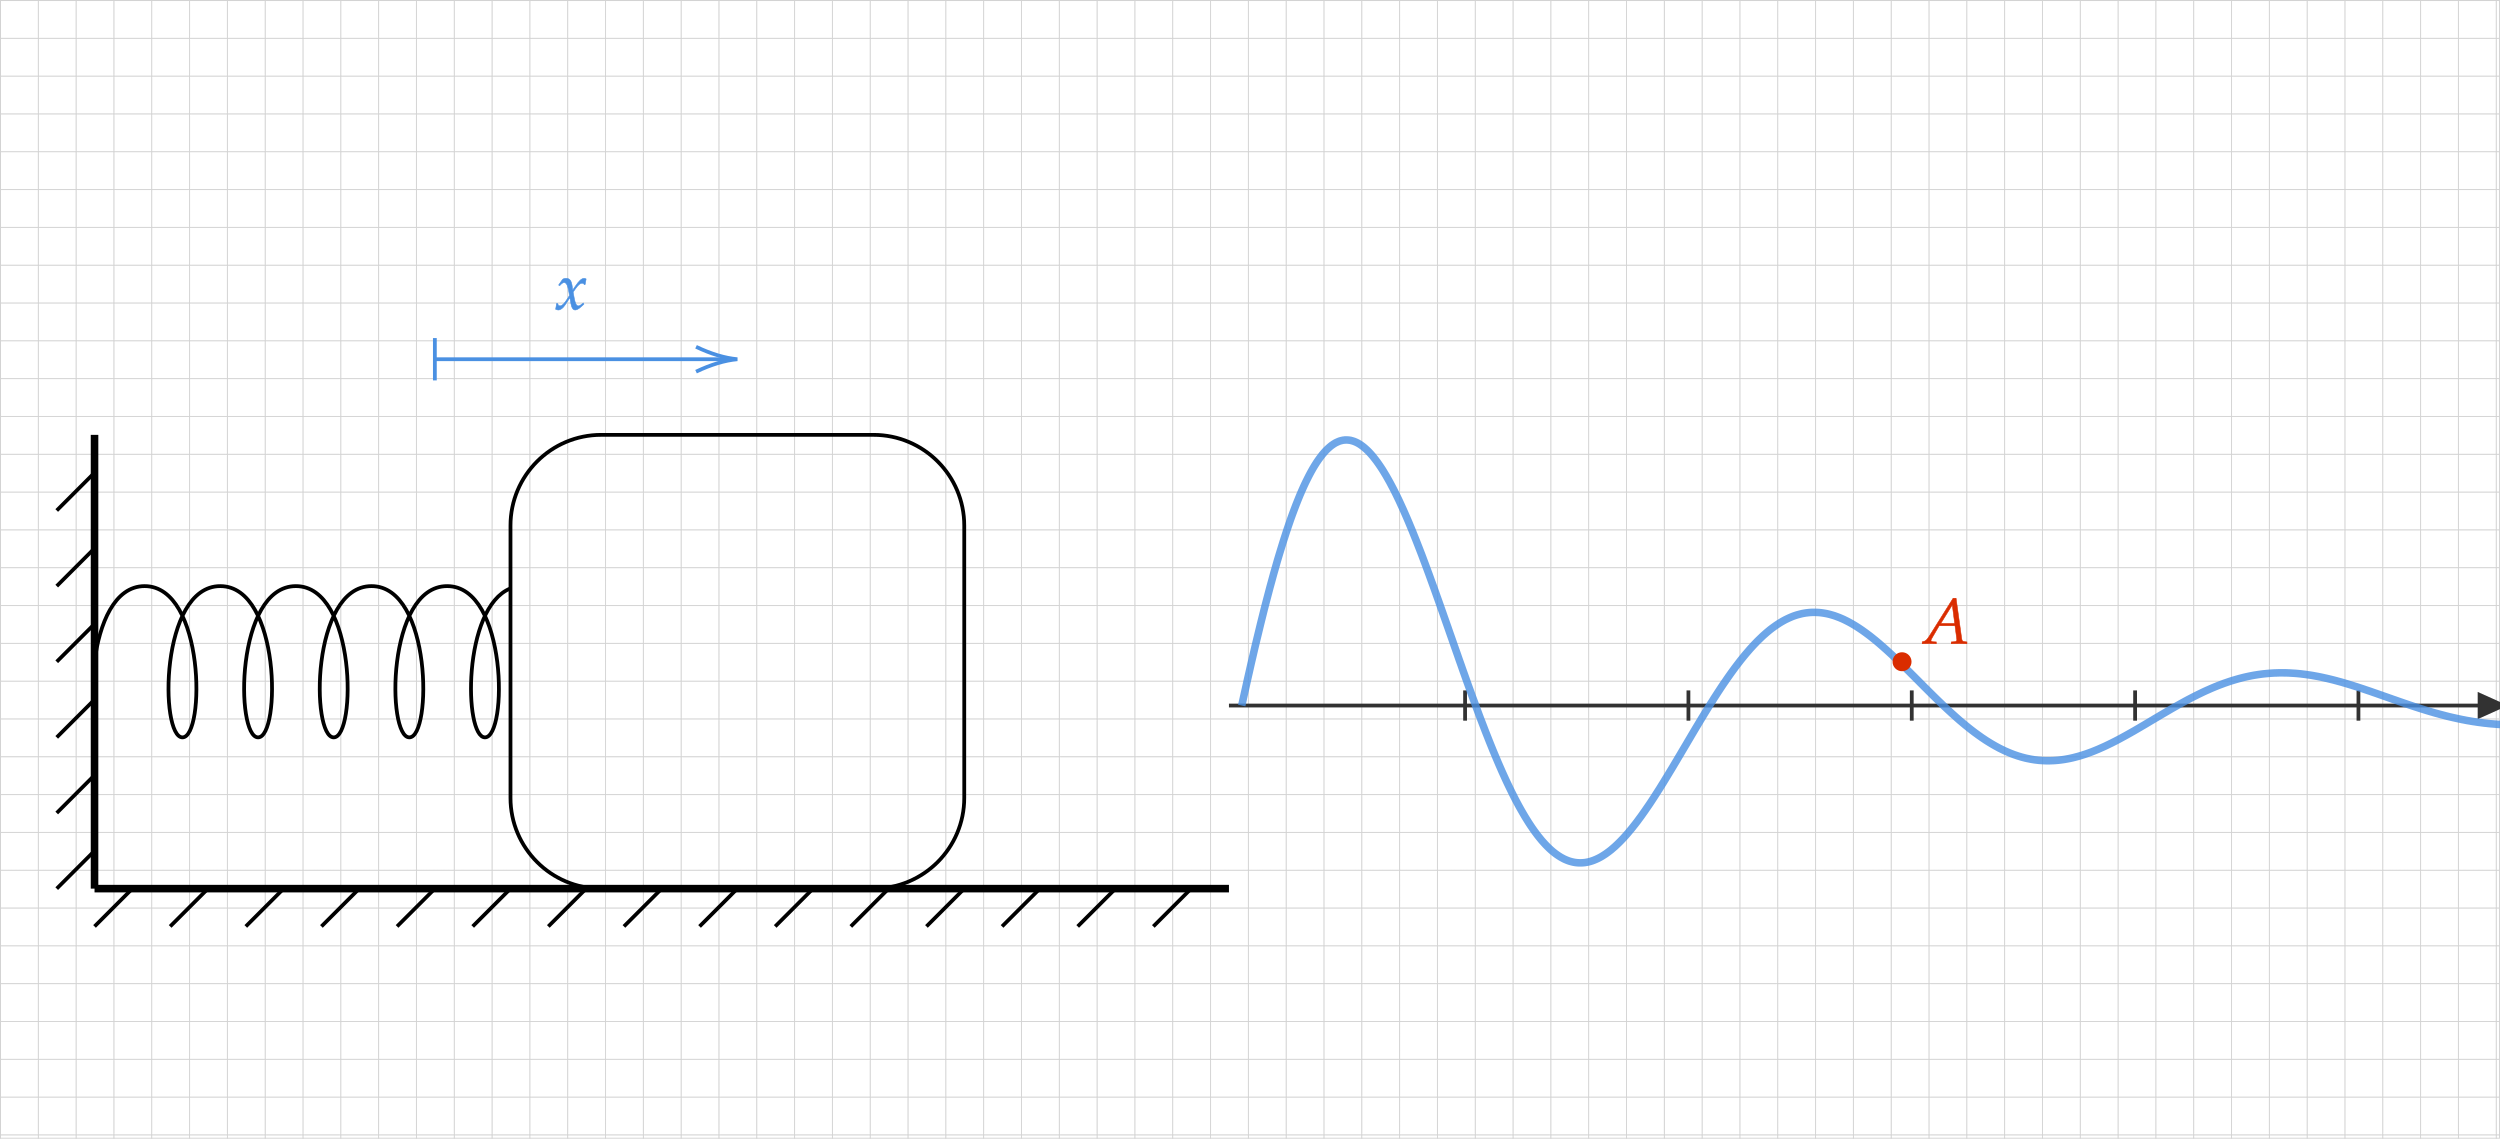
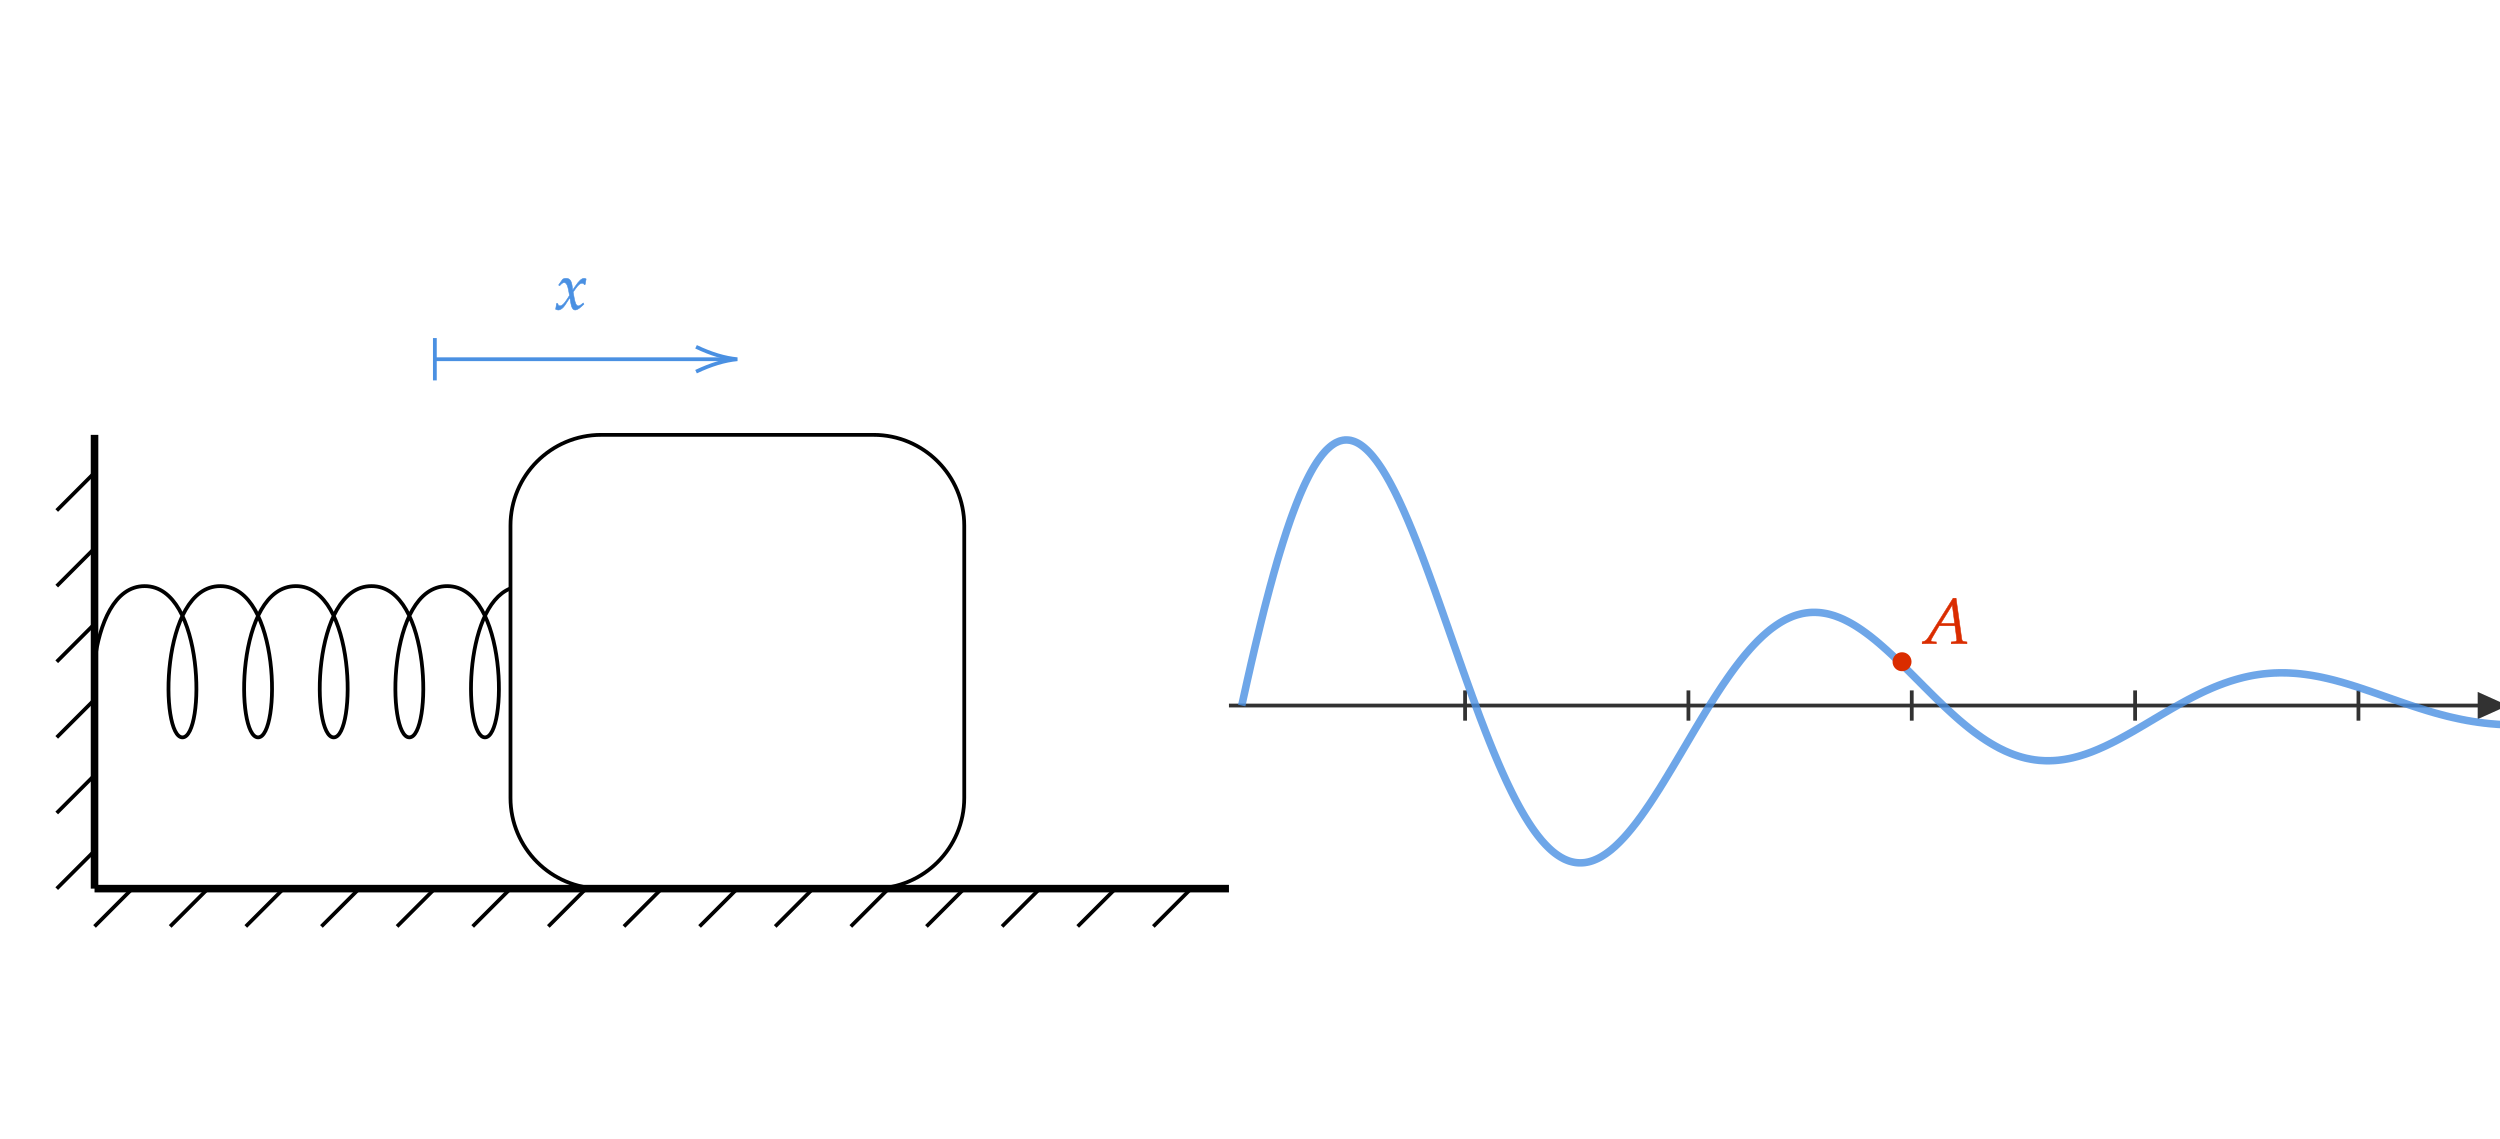
<svg xmlns="http://www.w3.org/2000/svg" x="0" y="0" width="661.133" height="301.133" style="         width:661.133px;         height:301.133px;         background: transparent;         fill: none; ">
-   <svg>
-     <g>
-       <defs>
-         <pattern id=".10474096478874517" width="10" height="10" patternUnits="userSpaceOnUse">
-           <path d="M 10 0 L 0 0 0 10" fill="none" stroke="lightgray" stroke-width="0.5" />
-         </pattern>
-       </defs>
-       <rect width="100%" height="100%" fill="url(#.10474096478874517)" stroke="lightgray" stroke-width="0.5" />
-     </g>
-   </svg>
  <svg class="role-diagram-draw-area">
    <g class="shapes-region" style="stroke: black; fill: none;">
      <g class="composite-shape">
        <path class="real" d=" M135,139 C135,125.75 145.75,115 159,115 L231,115 C244.25,115 255,125.75 255,139 L255,211 C255,224.25 244.25,235 231,235 L159,235 C145.75,235 135,224.25 135,211 Z" style="stroke-width: 1px; stroke: rgb(0, 0, 0); stroke-opacity: 1; fill: none; fill-opacity: 1;" />
      </g>
      <g class="composite-shape">
        <path class="real" d=" M25,175 C26.25,165 30.25,155 38.25,155 C54.25,155 54.25,195 48.25,195 C42.25,195 42.25,155 58.25,155 C74.25,155 74.25,195 68.25,195 C62.25,195 62.25,155 78.25,155 C94.25,155 94.25,195 88.25,195 C82.25,195 82.25,155 98.25,155 C114.25,155 114.25,195 108.25,195 C102.25,195 102.25,155 118.25,155 C134.25,155 134.25,195 128.25,195 C122.69,195 122.28,160.62 135,155.61" style="stroke-width: 1px; stroke: rgb(0, 0, 0);" />
      </g>
      <g class="arrow-line">
        <path class="connection real" stroke-dasharray="" d="  M25,235 L325,235" style="stroke: rgb(0, 0, 0); stroke-width: 2px; fill: none; fill-opacity: 1;" />
      </g>
      <g class="arrow-line">
        <path class="connection real" stroke-dasharray="" d="  M25,115 L25,235" style="stroke: rgb(0, 0, 0); stroke-width: 2px; fill: none; fill-opacity: 1;" />
      </g>
      <g class="arrow-line">
        <path class="connection real" stroke-dasharray="" d="  M115,95 L193,95" style="stroke: rgb(74, 144, 226); stroke-opacity: 1; stroke-width: 1px; fill: none; fill-opacity: 1;" />
        <g stroke="rgb(74,144,226)" stroke-opacity="1" transform="matrix(-1,1.2246467991473532e-16,-1.2246467991473532e-16,-1,195,95)" style="stroke: rgb(74, 144, 226); stroke-width: 1px;">
          <path d=" M10.93,-3.29 Q4.96,-0.45 0,0 Q4.96,0.45 10.93,3.29" />
        </g>
        <g stroke="rgb(74,144,226)" stroke-opacity="1" transform="matrix(-1,1.2246467991473532e-16,-1.2246467991473532e-16,-1,115,95)" style="stroke: rgb(74, 144, 226); stroke-width: 1px;">
          <path d=" M0,5.59 L0,-5.59" />
        </g>
      </g>
      <g class="arrow-line">
        <path class="connection real" stroke-dasharray="" d="  M25,245 L35,235" style="stroke: rgb(0, 0, 0); stroke-width: 1px; fill: none; fill-opacity: 1;" />
      </g>
      <g class="arrow-line">
        <path class="connection real" stroke-dasharray="" d="  M45,245 L55,235" style="stroke: rgb(0, 0, 0); stroke-width: 1px; fill: none; fill-opacity: 1;" />
      </g>
      <g class="arrow-line">
        <path class="connection real" stroke-dasharray="" d="  M65,245 L75,235" style="stroke: rgb(0, 0, 0); stroke-width: 1px; fill: none; fill-opacity: 1;" />
      </g>
      <g class="arrow-line">
        <path class="connection real" stroke-dasharray="" d="  M85,245 L95,235" style="stroke: rgb(0, 0, 0); stroke-width: 1px; fill: none; fill-opacity: 1;" />
      </g>
      <g class="arrow-line">
        <path class="connection real" stroke-dasharray="" d="  M105,245 L115,235" style="stroke: rgb(0, 0, 0); stroke-width: 1px; fill: none; fill-opacity: 1;" />
      </g>
      <g class="arrow-line">
        <path class="connection real" stroke-dasharray="" d="  M125,245 L135,235" style="stroke: rgb(0, 0, 0); stroke-width: 1px; fill: none; fill-opacity: 1;" />
      </g>
      <g class="arrow-line">
        <path class="connection real" stroke-dasharray="" d="  M145,245 L155,235" style="stroke: rgb(0, 0, 0); stroke-width: 1px; fill: none; fill-opacity: 1;" />
      </g>
      <g class="arrow-line">
        <path class="connection real" stroke-dasharray="" d="  M165,245 L175,235" style="stroke: rgb(0, 0, 0); stroke-width: 1px; fill: none; fill-opacity: 1;" />
      </g>
      <g class="arrow-line">
        <path class="connection real" stroke-dasharray="" d="  M185,245 L195,235" style="stroke: rgb(0, 0, 0); stroke-width: 1px; fill: none; fill-opacity: 1;" />
      </g>
      <g class="arrow-line">
        <path class="connection real" stroke-dasharray="" d="  M205,245 L215,235" style="stroke: rgb(0, 0, 0); stroke-width: 1px; fill: none; fill-opacity: 1;" />
      </g>
      <g class="arrow-line">
        <path class="connection real" stroke-dasharray="" d="  M225,245 L235,235" style="stroke: rgb(0, 0, 0); stroke-width: 1px; fill: none; fill-opacity: 1;" />
      </g>
      <g class="arrow-line">
        <path class="connection real" stroke-dasharray="" d="  M245,245 L255,235" style="stroke: rgb(0, 0, 0); stroke-width: 1px; fill: none; fill-opacity: 1;" />
      </g>
      <g class="arrow-line">
        <path class="connection real" stroke-dasharray="" d="  M265,245 L275,235" style="stroke: rgb(0, 0, 0); stroke-width: 1px; fill: none; fill-opacity: 1;" />
      </g>
      <g class="arrow-line">
        <path class="connection real" stroke-dasharray="" d="  M285,245 L295,235" style="stroke: rgb(0, 0, 0); stroke-width: 1px; fill: none; fill-opacity: 1;" />
      </g>
      <g class="arrow-line">
        <path class="connection real" stroke-dasharray="" d="  M305,245 L315,235" style="stroke: rgb(0, 0, 0); stroke-width: 1px; fill: none; fill-opacity: 1;" />
      </g>
      <g class="arrow-line">
        <path class="connection real" stroke-dasharray="" d="  M15,135 L25,125" style="stroke: rgb(0, 0, 0); stroke-width: 1px; fill: none; fill-opacity: 1;" />
      </g>
      <g class="arrow-line">
        <path class="connection real" stroke-dasharray="" d="  M15,155 L25,145" style="stroke: rgb(0, 0, 0); stroke-width: 1px; fill: none; fill-opacity: 1;" />
      </g>
      <g class="arrow-line">
        <path class="connection real" stroke-dasharray="" d="  M15,175 L25,165" style="stroke: rgb(0, 0, 0); stroke-width: 1px; fill: none; fill-opacity: 1;" />
      </g>
      <g class="arrow-line">
        <path class="connection real" stroke-dasharray="" d="  M15,195 L25,185" style="stroke: rgb(0, 0, 0); stroke-width: 1px; fill: none; fill-opacity: 1;" />
      </g>
      <g class="arrow-line">
        <path class="connection real" stroke-dasharray="" d="  M15,215 L25,205" style="stroke: rgb(0, 0, 0); stroke-width: 1px; fill: none; fill-opacity: 1;" />
      </g>
      <g class="arrow-line">
        <path class="connection real" stroke-dasharray="" d="  M15,235 L25,225" style="stroke: rgb(0, 0, 0); stroke-width: 1px; fill: none; fill-opacity: 1;" />
      </g>
      <g class="composite-shape" data-amt="diagram/shapes/plot" transform="matrix(1,0,0,1,325,89.17016)">
        <g>
          <g />
          <g>
            <g class="test-xti" style="font-family: Asana-Math, Asana;">
              <line x1="0" y1="97.411" x2="335.233" y2="97.411" fill="none" stroke="rgb(50,50,50)" stroke-opacity="1" stroke-width="1" />
              <line x1="62.447" y1="93.411" x2="62.447" y2="101.411" fill="none" stroke="rgb(50,50,50)" stroke-opacity="1" stroke-width="1" />
              <line x1="121.51" y1="93.411" x2="121.51" y2="101.411" fill="none" stroke="rgb(50,50,50)" stroke-opacity="1" stroke-width="1" />
              <line x1="180.572" y1="93.411" x2="180.572" y2="101.411" fill="none" stroke="rgb(50,50,50)" stroke-opacity="1" stroke-width="1" />
              <line x1="239.635" y1="93.411" x2="239.635" y2="101.411" fill="none" stroke="rgb(50,50,50)" stroke-opacity="1" stroke-width="1" />
              <line x1="298.697" y1="93.411" x2="298.697" y2="101.411" fill="none" stroke="rgb(50,50,50)" stroke-opacity="1" stroke-width="1" />
              <path d="M330.233,93.811 L338.233,97.411 L330.233,101.011 Z" stroke="none" stroke-width="1" fill="rgb(50,50,50)" fill-opacity="1" />
            </g>
            <g class="test-plot-expression">
              <defs>
                <clipPath id="cpn7ki4d8yr">
                  <rect x="1" y="1" width="337.233" height="192.697" />
                </clipPath>
              </defs>
              <g clip-path="url(#cpn7ki4d8yr)">
                <path d=" M3.38,97.41 L3.88,95.15 L4.38,92.92 L4.87,90.70 L5.37,88.51 L5.86,86.34 L6.36,84.20 L6.85,82.09 L7.35,80.00 L7.85,77.94 L8.34,75.91 L8.84,73.91 L9.33,71.94 L9.83,70.01 L10.33,68.11 L10.82,66.24 L11.32,64.42 L11.81,62.62 L12.31,60.87 L12.80,59.15 L13.30,57.47 L13.80,55.84 L14.29,54.24 L14.79,52.69 L15.28,51.17 L15.78,49.70 L16.27,48.27 L16.77,46.89 L17.27,45.55 L17.76,44.26 L18.26,43.01 L18.75,41.80 L19.25,40.65 L19.74,39.54 L20.24,38.47 L20.74,37.46 L21.23,36.49 L21.73,35.56 L22.22,34.69 L22.72,33.86 L23.21,33.09 L23.71,32.36 L24.21,31.68 L24.70,31.04 L25.20,30.46 L25.69,29.92 L26.19,29.44 L26.68,29.00 L27.18,28.60 L27.68,28.26 L28.17,27.96 L28.67,27.72 L29.16,27.51 L29.66,27.36 L30.15,27.25 L30.65,27.19 L31.15,27.18 L31.64,27.21 L32.14,27.28 L32.63,27.41 L33.13,27.57 L33.62,27.78 L34.12,28.03 L34.62,28.33 L35.11,28.67 L35.61,29.05 L36.10,29.47 L36.60,29.93 L37.10,30.43 L37.59,30.97 L38.09,31.55 L38.58,32.17 L39.08,32.82 L39.57,33.51 L40.07,34.24 L40.57,35.00 L41.06,35.80 L41.56,36.63 L42.05,37.49 L42.55,38.38 L43.04,39.31 L43.54,40.26 L44.04,41.24 L44.53,42.25 L45.03,43.29 L45.52,44.36 L46.02,45.45 L46.51,46.56 L47.01,47.70 L47.51,48.87 L48.00,50.05 L48.50,51.25 L48.99,52.48 L49.49,53.72 L49.98,54.98 L50.48,56.26 L50.98,57.55 L51.47,58.86 L51.97,60.19 L52.46,61.52 L52.96,62.87 L53.45,64.23 L53.95,65.60 L54.45,66.98 L54.94,68.37 L55.44,69.76 L55.93,71.16 L56.43,72.57 L56.92,73.98 L57.42,75.39 L57.92,76.81 L58.41,78.23 L58.91,79.64 L59.40,81.06 L59.90,82.48 L60.40,83.89 L60.89,85.31 L61.39,86.71 L61.88,88.12 L62.38,89.51 L62.87,90.90 L63.37,92.29 L63.87,93.66 L64.36,95.03 L64.86,96.38 L65.35,97.73 L65.85,99.06 L66.34,100.39 L66.84,101.69 L67.34,102.99 L67.83,104.27 L68.33,105.53 L68.82,106.78 L69.32,108.02 L69.81,109.23 L70.31,110.43 L70.81,111.61 L71.30,112.77 L71.80,113.91 L72.29,115.03 L72.79,116.13 L73.28,117.21 L73.78,118.27 L74.28,119.30 L74.77,120.31 L75.27,121.30 L75.76,122.27 L76.26,123.21 L76.75,124.12 L77.25,125.01 L77.75,125.88 L78.24,126.72 L78.74,127.53 L79.23,128.32 L79.73,129.08 L80.22,129.81 L80.72,130.52 L81.22,131.20 L81.71,131.85 L82.21,132.47 L82.70,133.07 L83.20,133.63 L83.69,134.17 L84.19,134.68 L84.69,135.17 L85.18,135.62 L85.68,136.05 L86.17,136.44 L86.67,136.81 L87.17,137.15 L87.66,137.46 L88.16,137.74 L88.65,138.00 L89.15,138.22 L89.64,138.42 L90.14,138.59 L90.64,138.73 L91.13,138.84 L91.63,138.93 L92.12,138.98 L92.62,139.01 L93.11,139.01 L93.61,138.99 L94.11,138.94 L94.60,138.86 L95.10,138.76 L95.59,138.63 L96.09,138.47 L96.58,138.29 L97.08,138.08 L97.58,137.85 L98.07,137.60 L98.57,137.32 L99.06,137.01 L99.56,136.69 L100.05,136.34 L100.55,135.97 L101.05,135.58 L101.54,135.16 L102.04,134.73 L102.53,134.27 L103.03,133.79 L103.52,133.30 L104.02,132.78 L104.52,132.25 L105.01,131.70 L105.51,131.13 L106.00,130.54 L106.50,129.94 L106.99,129.32 L107.49,128.69 L107.99,128.04 L108.48,127.37 L108.98,126.70 L109.47,126.00 L109.97,125.30 L110.46,124.58 L110.96,123.86 L111.46,123.12 L111.95,122.37 L112.45,121.61 L112.94,120.84 L113.44,120.06 L113.94,119.28 L114.43,118.48 L114.93,117.68 L115.42,116.87 L115.92,116.06 L116.41,115.24 L116.91,114.42 L117.41,113.59 L117.90,112.76 L118.40,111.93 L118.89,111.09 L119.39,110.26 L119.88,109.42 L120.38,108.58 L120.88,107.74 L121.37,106.90 L121.87,106.06 L122.36,105.22 L122.86,104.38 L123.35,103.55 L123.85,102.72 L124.35,101.89 L124.84,101.07 L125.34,100.25 L125.83,99.44 L126.33,98.63 L126.82,97.83 L127.32,97.03 L127.82,96.25 L128.31,95.46 L128.81,94.69 L129.30,93.93 L129.80,93.17 L130.29,92.42 L130.79,91.68 L131.29,90.96 L131.78,90.24 L132.28,89.53 L132.77,88.84 L133.27,88.15 L133.76,87.48 L134.26,86.82 L134.76,86.17 L135.25,85.53 L135.75,84.91 L136.24,84.30 L136.74,83.70 L137.24,83.12 L137.73,82.55 L138.23,82.00 L138.72,81.46 L139.22,80.94 L139.71,80.43 L140.21,79.94 L140.71,79.46 L141.20,78.99 L141.70,78.55 L142.19,78.12 L142.69,77.70 L143.18,77.30 L143.68,76.92 L144.18,76.56 L144.67,76.21 L145.17,75.88 L145.66,75.56 L146.16,75.26 L146.65,74.98 L147.15,74.71 L147.65,74.47 L148.14,74.24 L148.64,74.02 L149.13,73.82 L149.63,73.64 L150.12,73.48 L150.62,73.34 L151.12,73.21 L151.61,73.09 L152.11,73.00 L152.60,72.92 L153.10,72.86 L153.59,72.81 L154.09,72.78 L154.59,72.77 L155.08,72.77 L155.58,72.79 L156.07,72.82 L156.57,72.87 L157.06,72.94 L157.56,73.02 L158.06,73.11 L158.55,73.22 L159.05,73.35 L159.54,73.49 L160.04,73.64 L160.53,73.81 L161.03,74.00 L161.53,74.19 L162.02,74.40 L162.52,74.62 L163.01,74.86 L163.51,75.11 L164.01,75.37 L164.50,75.64 L165.00,75.93 L165.49,76.22 L165.99,76.53 L166.48,76.85 L166.98,77.18 L167.48,77.52 L167.97,77.87 L168.47,78.23 L168.96,78.60 L169.46,78.97 L169.95,79.36 L170.45,79.76 L170.95,80.16 L171.44,80.57 L171.94,80.99 L172.43,81.42 L172.93,81.85 L173.42,82.29 L173.92,82.73 L174.42,83.19 L174.91,83.64 L175.41,84.10 L175.90,84.57 L176.40,85.04 L176.89,85.52 L177.39,86.00 L177.89,86.48 L178.38,86.96 L178.88,87.45 L179.37,87.94 L179.87,88.43 L180.36,88.93 L180.86,89.42 L181.36,89.92 L181.85,90.42 L182.35,90.91 L182.84,91.41 L183.34,91.91 L183.83,92.41 L184.33,92.90 L184.83,93.40 L185.32,93.89 L185.82,94.38 L186.31,94.87 L186.81,95.36 L187.30,95.84 L187.80,96.32 L188.30,96.80 L188.79,97.28 L189.29,97.75 L189.78,98.21 L190.28,98.67 L190.78,99.13 L191.27,99.58 L191.77,100.03 L192.26,100.47 L192.76,100.91 L193.25,101.34 L193.75,101.76 L194.25,102.18 L194.74,102.59 L195.24,102.99 L195.73,103.39 L196.23,103.78 L196.72,104.16 L197.22,104.54 L197.72,104.90 L198.21,105.26 L198.71,105.61 L199.20,105.96 L199.70,106.29 L200.19,106.62 L200.69,106.93 L201.19,107.24 L201.68,107.54 L202.18,107.83 L202.67,108.11 L203.17,108.38 L203.66,108.65 L204.16,108.90 L204.66,109.14 L205.15,109.38 L205.65,109.60 L206.14,109.81 L206.64,110.02 L207.13,110.21 L207.63,110.40 L208.13,110.57 L208.62,110.74 L209.12,110.89 L209.61,111.04 L210.11,111.17 L210.60,111.30 L211.10,111.41 L211.60,111.51 L212.09,111.61 L212.59,111.69 L213.08,111.77 L213.58,111.83 L214.08,111.89 L214.57,111.93 L215.07,111.96 L215.56,111.99 L216.06,112.01 L216.55,112.01 L217.05,112.01 L217.55,111.99 L218.04,111.97 L218.54,111.94 L219.03,111.90 L219.53,111.85 L220.02,111.79 L220.52,111.72 L221.02,111.65 L221.51,111.56 L222.01,111.47 L222.50,111.37 L223.00,111.26 L223.49,111.14 L223.99,111.01 L224.49,110.88 L224.98,110.74 L225.48,110.59 L225.97,110.43 L226.47,110.27 L226.96,110.10 L227.46,109.92 L227.96,109.74 L228.45,109.55 L228.95,109.35 L229.44,109.15 L229.94,108.94 L230.43,108.72 L230.93,108.50 L231.43,108.28 L231.92,108.05 L232.42,107.81 L232.91,107.57 L233.41,107.33 L233.90,107.08 L234.40,106.83 L234.90,106.57 L235.39,106.31 L235.89,106.04 L236.38,105.77 L236.88,105.50 L237.37,105.23 L237.87,104.95 L238.37,104.67 L238.86,104.39 L239.36,104.11 L239.85,103.82 L240.35,103.53 L240.85,103.24 L241.34,102.95 L241.84,102.66 L242.33,102.37 L242.83,102.07 L243.32,101.78 L243.82,101.48 L244.32,101.19 L244.81,100.89 L245.31,100.60 L245.80,100.31 L246.30,100.01 L246.79,99.72 L247.29,99.43 L247.79,99.14 L248.28,98.85 L248.78,98.56 L249.27,98.27 L249.77,97.99 L250.26,97.71 L250.76,97.43 L251.26,97.15 L251.75,96.87 L252.25,96.60 L252.74,96.33 L253.24,96.06 L253.73,95.80 L254.23,95.54 L254.73,95.28 L255.22,95.03 L255.72,94.78 L256.21,94.53 L256.71,94.29 L257.20,94.05 L257.70,93.81 L258.20,93.58 L258.69,93.36 L259.19,93.14 L259.68,92.92 L260.18,92.71 L260.67,92.50 L261.17,92.30 L261.67,92.10 L262.16,91.91 L262.66,91.73 L263.15,91.54 L263.65,91.37 L264.14,91.20 L264.64,91.03 L265.14,90.87 L265.63,90.72 L266.13,90.57 L266.62,90.43 L267.12,90.29 L267.62,90.16 L268.11,90.03 L268.61,89.91 L269.10,89.80 L269.60,89.69 L270.09,89.59 L270.59,89.49 L271.09,89.40 L271.58,89.32 L272.08,89.24 L272.57,89.17 L273.07,89.10 L273.56,89.04 L274.06,88.99 L274.56,88.94 L275.05,88.90 L275.55,88.86 L276.04,88.83 L276.54,88.80 L277.03,88.79 L277.53,88.77 L278.03,88.76 L278.52,88.76 L279.02,88.77 L279.51,88.77 L280.01,88.79 L280.50,88.81 L281.00,88.84 L281.50,88.87 L281.99,88.90 L282.49,88.94 L282.98,88.99 L283.48,89.04 L283.97,89.10 L284.47,89.16 L284.97,89.23 L285.46,89.30 L285.96,89.37 L286.45,89.45 L286.95,89.54 L287.44,89.63 L287.94,89.72 L288.44,89.82 L288.93,89.92 L289.43,90.03 L289.92,90.14 L290.42,90.25 L290.92,90.37 L291.41,90.49 L291.91,90.61 L292.40,90.74 L292.90,90.87 L293.39,91.01 L293.89,91.14 L294.39,91.28 L294.88,91.43 L295.38,91.57 L295.87,91.72 L296.37,91.87 L296.86,92.02 L297.36,92.18 L297.86,92.34 L298.35,92.49 L298.85,92.66 L299.34,92.82 L299.84,92.98 L300.33,93.15 L300.83,93.32 L301.33,93.49 L301.82,93.65 L302.32,93.83 L302.81,94.00 L303.31,94.17 L303.80,94.34 L304.30,94.52 L304.80,94.69 L305.29,94.87 L305.79,95.04 L306.28,95.21 L306.78,95.39 L307.27,95.56 L307.77,95.74 L308.27,95.91 L308.76,96.08 L309.26,96.26 L309.75,96.43 L310.25,96.60 L310.74,96.77 L311.24,96.94 L311.74,97.11 L312.23,97.28 L312.73,97.44 L313.22,97.61 L313.72,97.77 L314.21,97.93 L314.71,98.09 L315.21,98.25 L315.70,98.40 L316.20,98.56 L316.69,98.71 L317.19,98.86 L317.69,99.01 L318.18,99.15 L318.68,99.30 L319.17,99.44 L319.67,99.57 L320.16,99.71 L320.66,99.84 L321.16,99.97 L321.65,100.10 L322.15,100.23 L322.64,100.35 L323.14,100.47 L323.63,100.58 L324.13,100.69 L324.63,100.80 L325.12,100.91 L325.62,101.01 L326.11,101.12 L326.61,101.21 L327.10,101.31 L327.60,101.40 L328.10,101.48 L328.59,101.57 L329.09,101.65 L329.58,101.72 L330.08,101.80 L330.57,101.87 L331.07,101.93 L331.57,102.00 L332.06,102.06 L332.56,102.11 L333.05,102.17 L333.55,102.22 L334.04,102.26 L334.54,102.30 L335.04,102.34 L335.53,102.38 L336.03,102.41 L336.52,102.44 L337.02,102.46 L337.51,102.48 L338.01,102.50 L338.51,102.51 L339.00,102.52 L339.23,102.53" style="stroke-width: 2px; stroke: rgb(74, 144, 226); stroke-opacity: 0.8;" />
              </g>
            </g>
            <g class="test-xtl" style="font-family: &quot;Open Sans&quot;, verdana, arial, sans-serif;" />
            <rect class="real" x="1" y="1" width="337.233" height="192.697" style="fill: transparent; stroke: none;" />
          </g>
        </g>
      </g>
      <g class="arrow-line">
        <path class="connection real" stroke-dasharray="" d="  M503,175" style="stroke: rgb(218, 44, 0); stroke-width: 1px; fill: none; fill-opacity: 1; stroke-opacity: 1;" />
        <g stroke="rgb(218,44,0)" fill="rgb(218,44,0)" transform="matrix(1,0,0,1,503,175)" style="stroke: rgb(218, 44, 0); fill: rgb(218, 44, 0); stroke-width: 1px;" stroke-opacity="1" fill-opacity="1">
          <circle cx="0" cy="0" r="2.01" />
        </g>
      </g>
      <g />
    </g>
    <g />
    <g />
    <g />
  </svg>
  <svg width="660" height="300" style="width:660px;height:300px;font-family:Asana-Math, Asana;background:transparent;">
    <g>
      <g>
        <g>
-           <g transform="matrix(1,0,0,1,146.7778,81.80001)">
+           <g transform="matrix(1,0,0,1,146.7778,81.79999)">
            <path transform="matrix(0.017,0,0,-0.017,0,0)" d="M9 1C24 -7 40 -11 52 -11C85 -11 124 18 155 65L231 182L242 113C255 28 278 -11 314 -11C336 -11 368 6 400 35L449 79L440 98C404 68 379 53 363 53C348 53 335 63 325 83C316 102 305 139 300 168L282 269L317 318C364 383 391 406 422 406C438 406 450 398 455 383L469 387L484 472C472 479 463 482 454 482C414 482 374 446 312 354L275 299L269 347C257 446 230 482 171 482C145 482 123 474 114 461L56 378L73 368C103 402 123 416 142 416C175 416 197 375 214 277L225 215L185 153C142 86 108 54 80 54C65 54 54 58 52 63L41 91L21 88C21 53 13 27 9 1Z" stroke="rgb(74,144,226)" stroke-opacity="1" stroke-width="8" fill="rgb(74,144,226)" fill-opacity="1" />
          </g>
        </g>
      </g>
    </g>
    <g>
      <g>
        <g>
          <g transform="matrix(1,0,0,1,507.8556,170.1889)">
            <path transform="matrix(0.017,0,0,-0.017,0,0)" d="M567 55C567 39 552 30 524 28L480 25L480 -3C582 0 582 0 602 0C622 0 622 0 724 -3L724 25L698 28C651 35 650 35 642 80L555 705L509 705L136 112C100 56 82 40 48 32L28 27L28 -3C120 0 120 0 140 0C159 0 161 0 247 -3L247 25L195 28C179 29 164 38 164 47C164 55 171 69 190 102L292 277L538 277L563 89L563 86C563 84 567 69 567 55ZM496 601L533 313L317 313Z" stroke="rgb(218,44,0)" stroke-opacity="1" stroke-width="8" fill="rgb(218,44,0)" fill-opacity="1" />
          </g>
        </g>
      </g>
    </g>
  </svg>
</svg>
